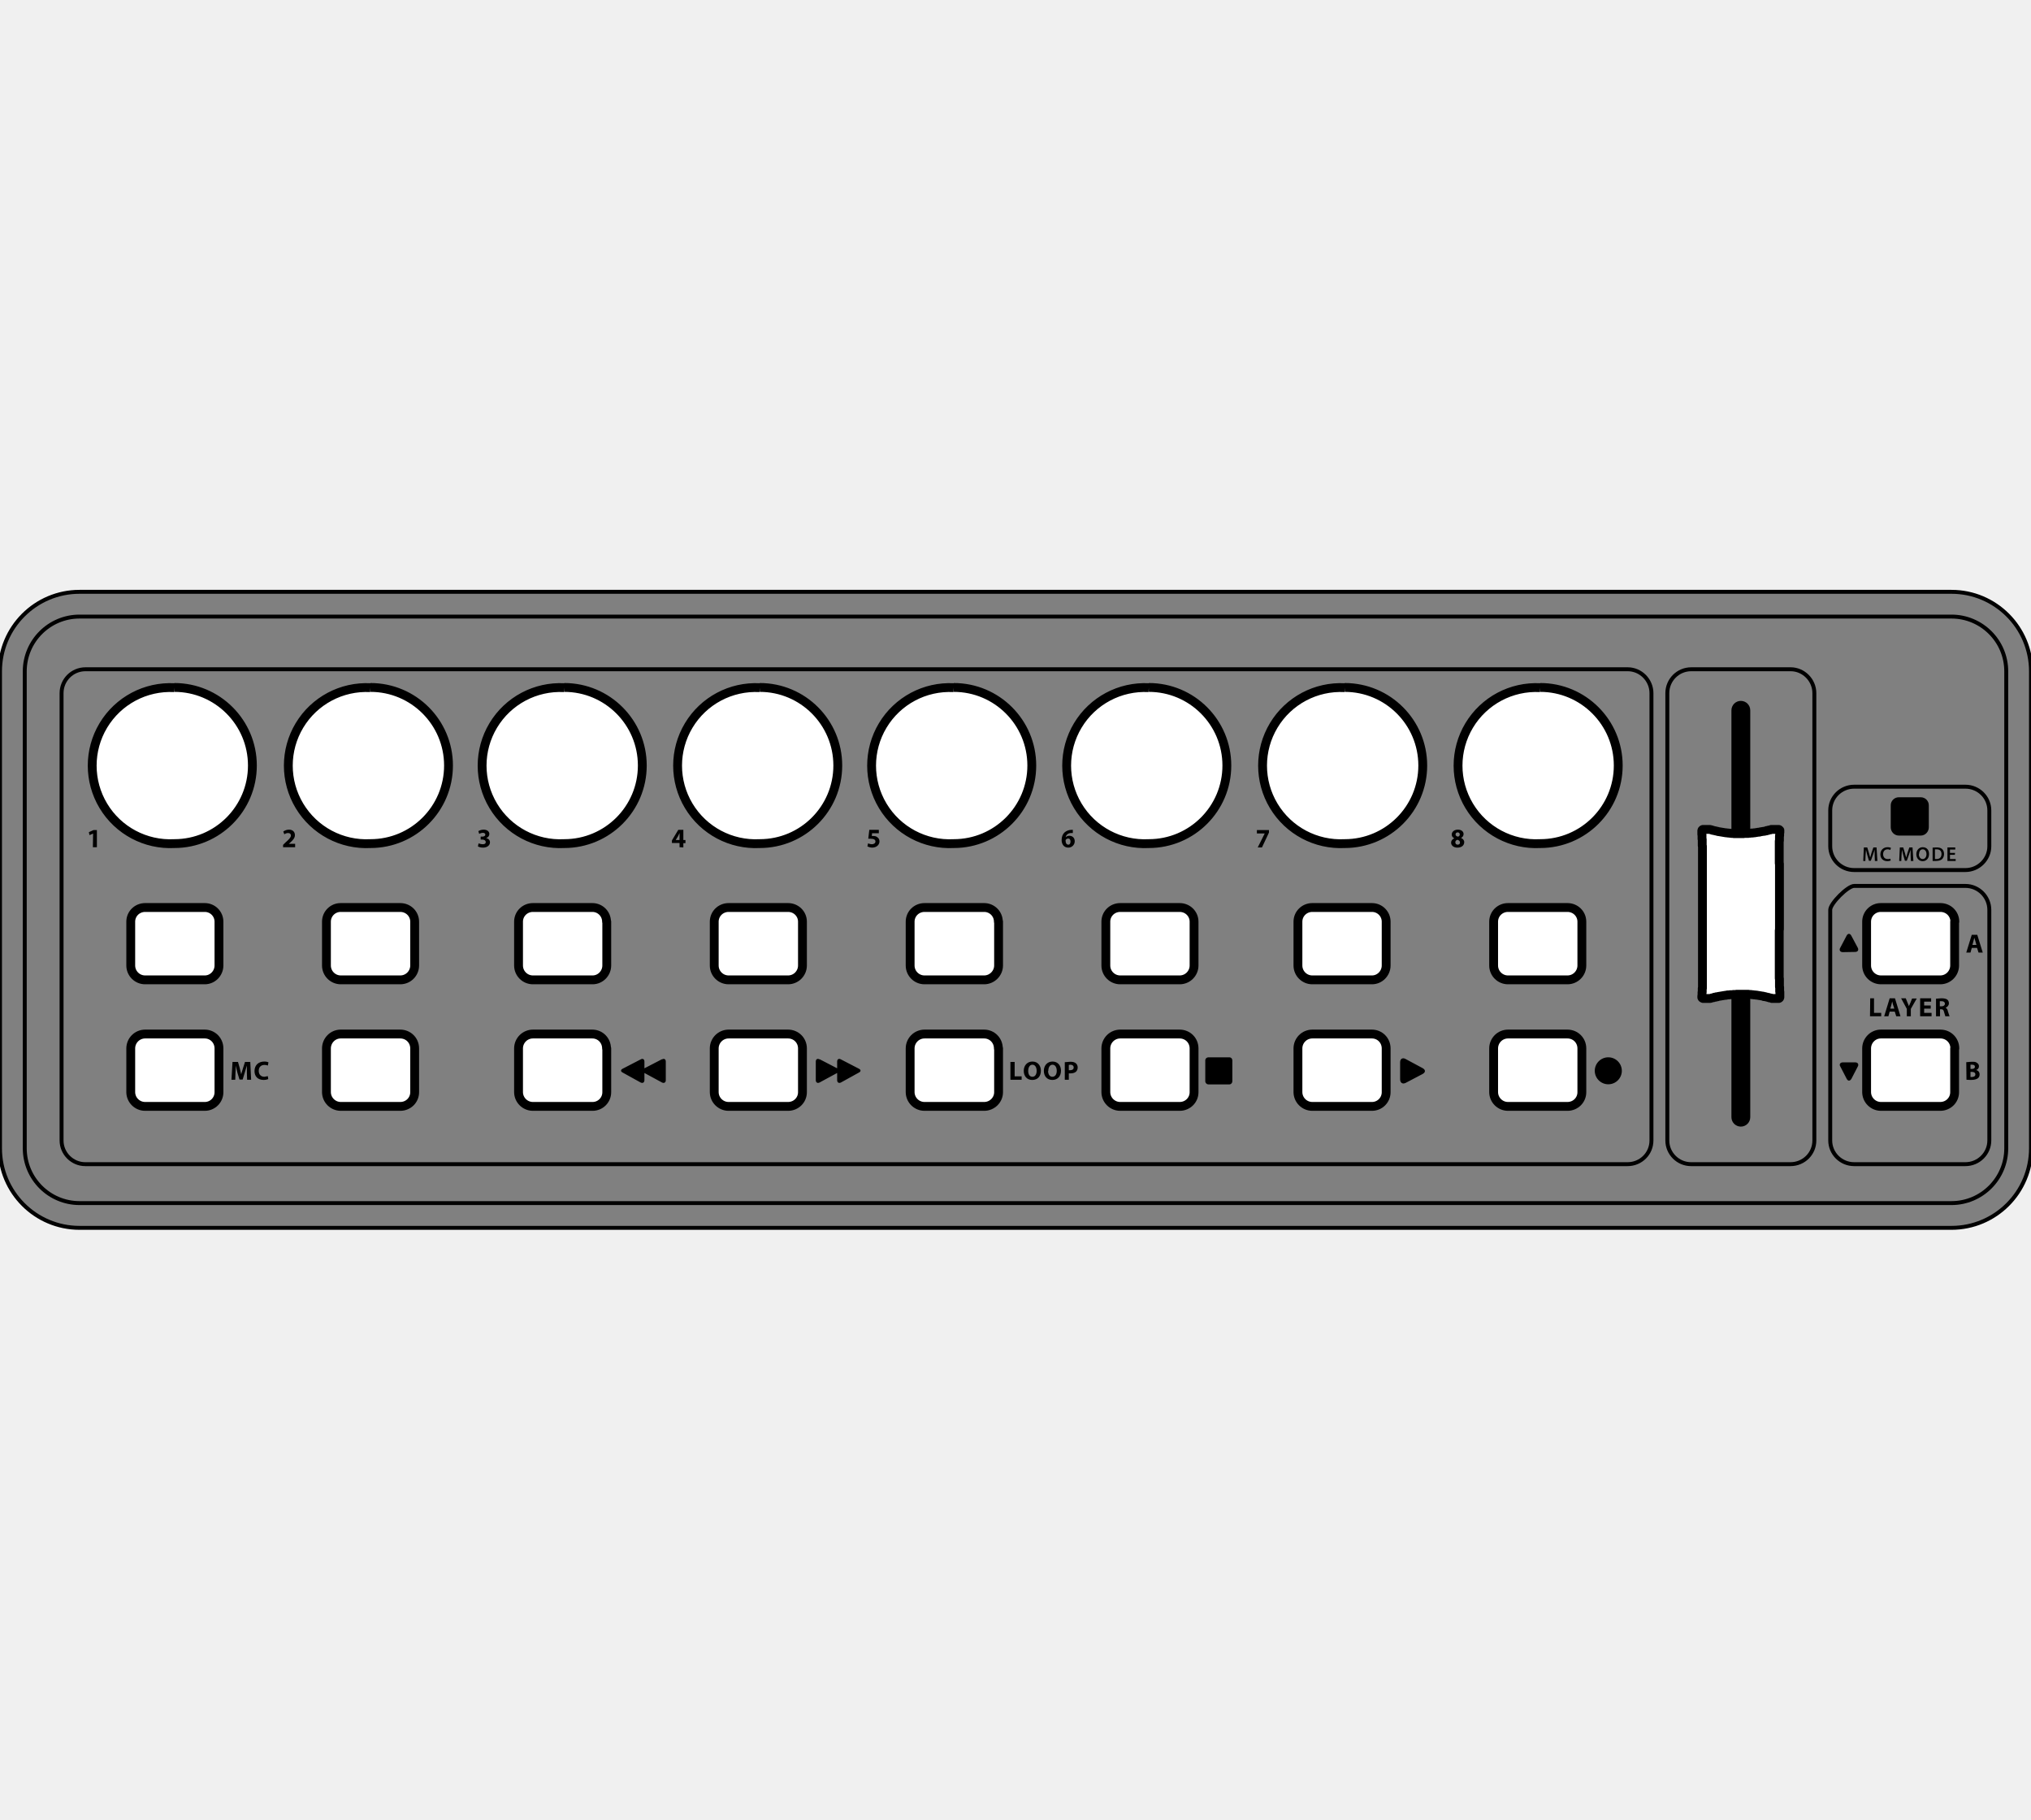
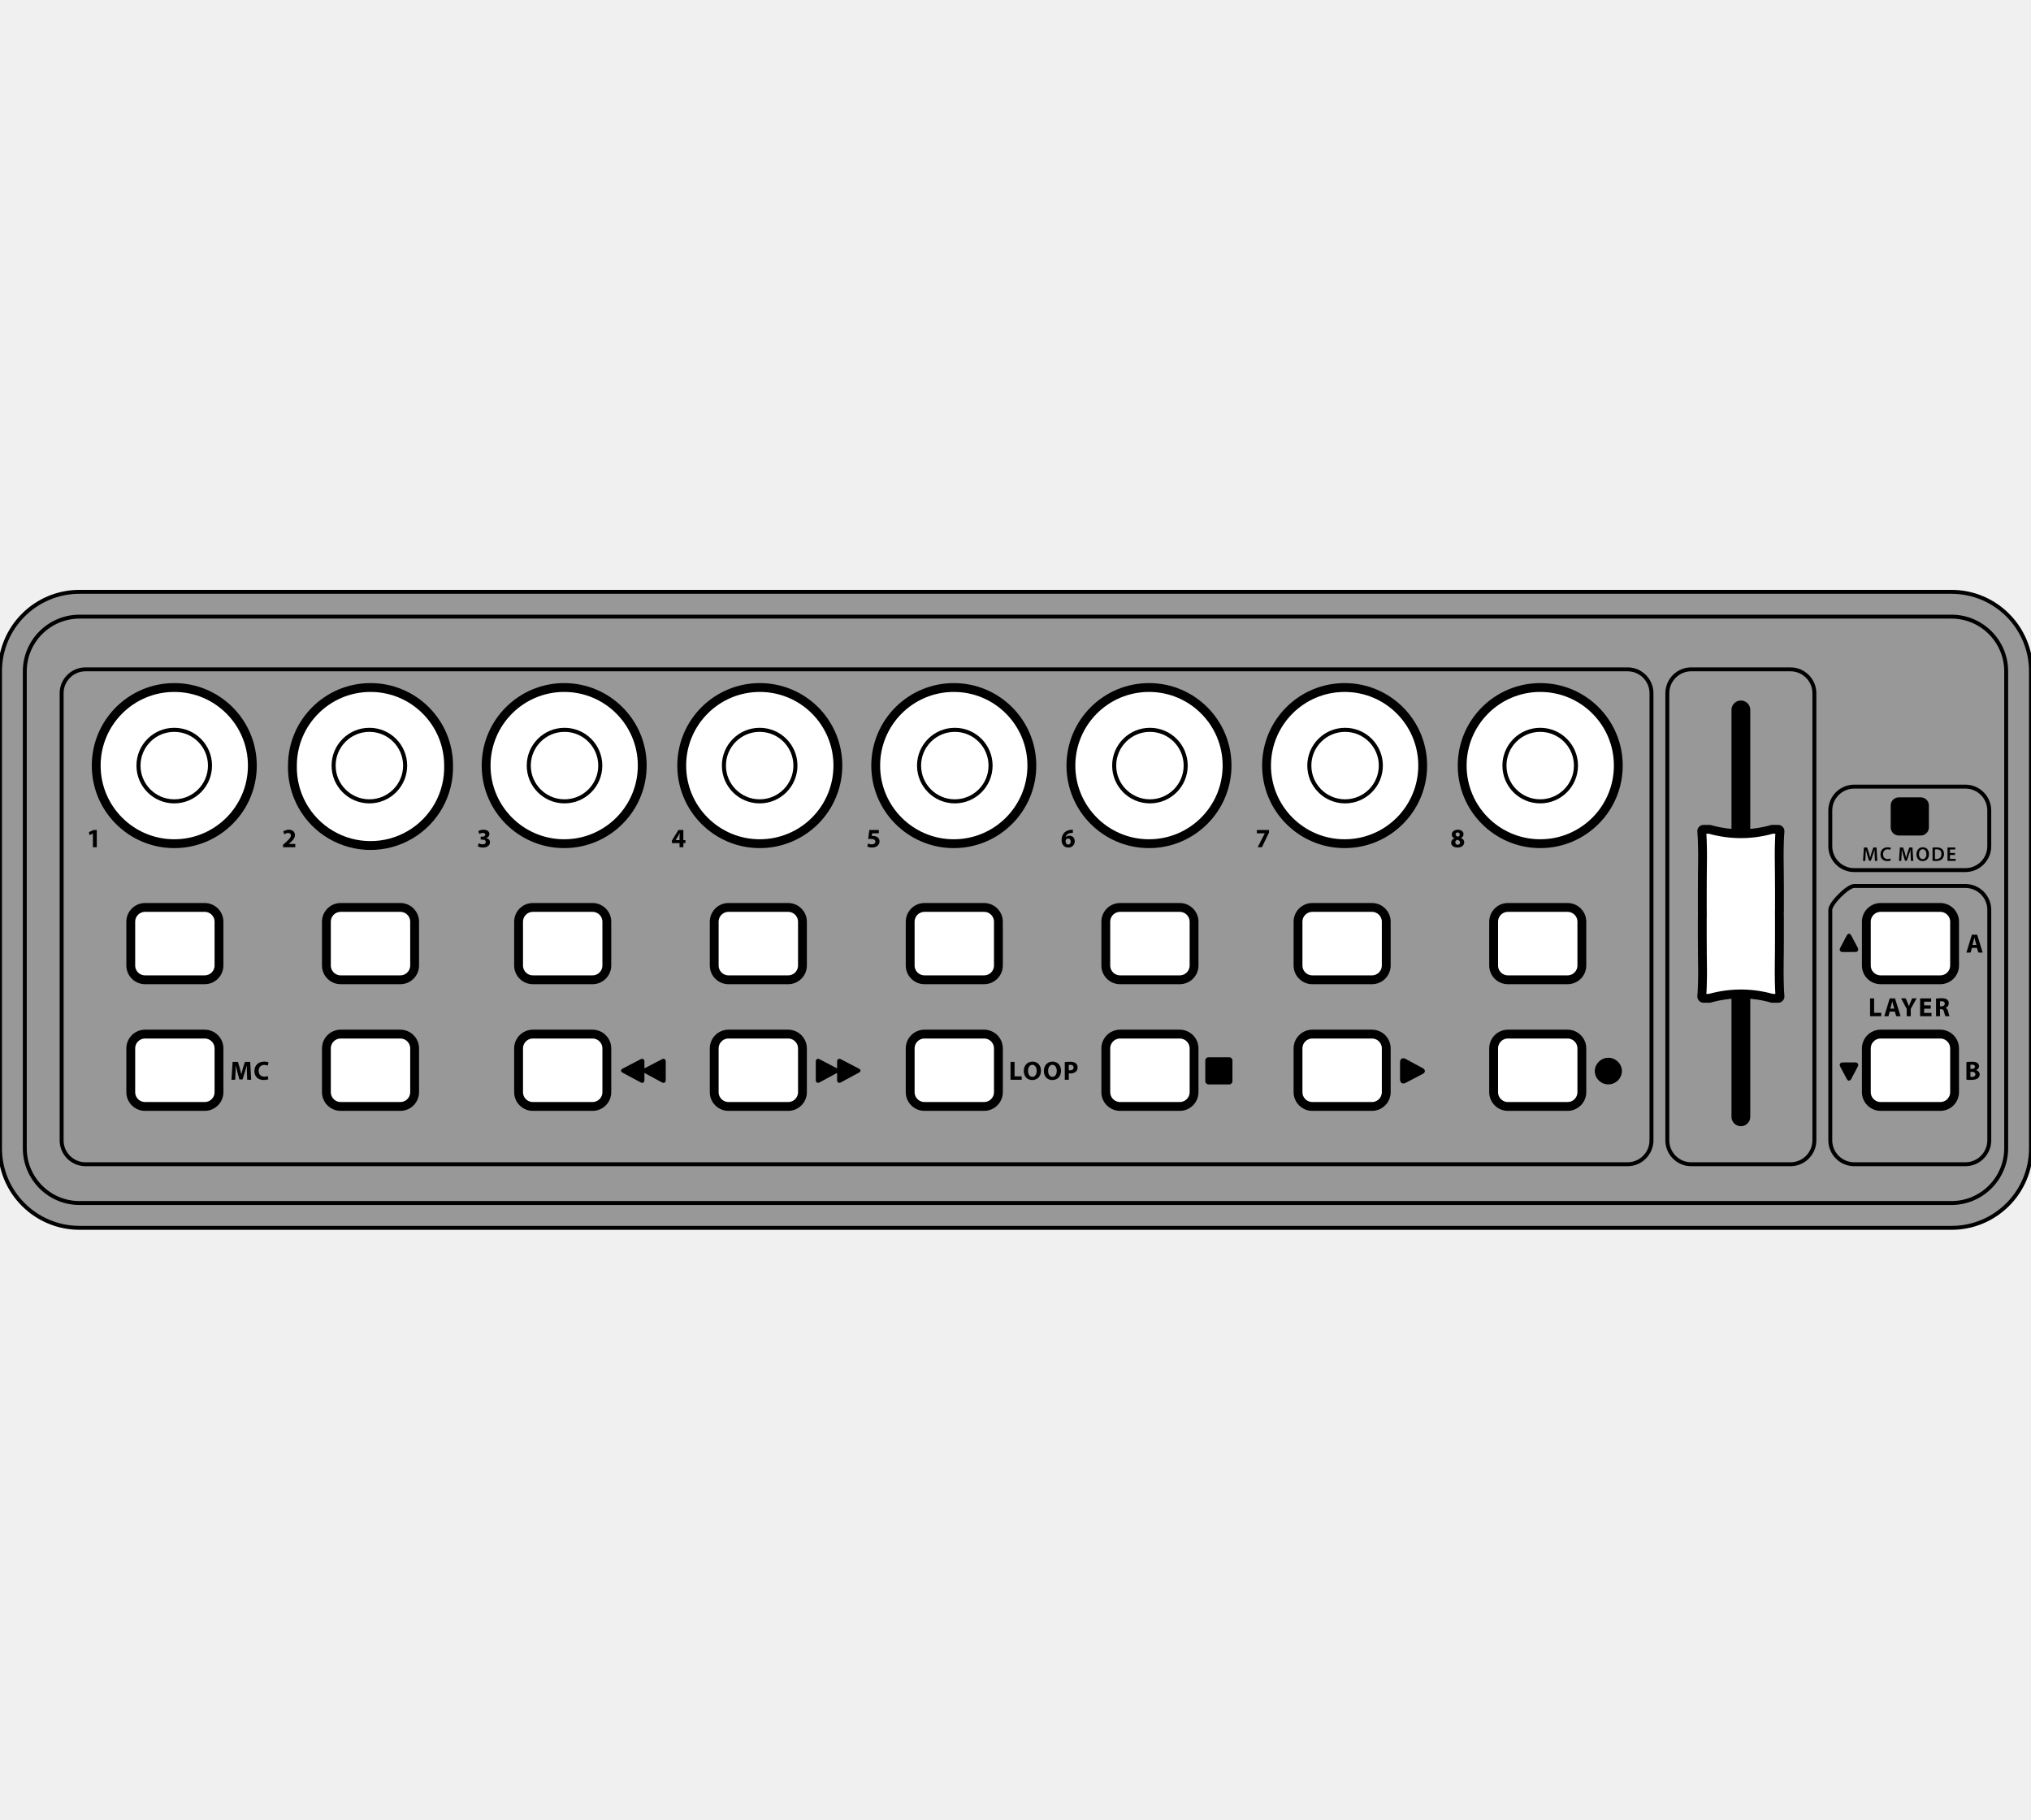
<svg xmlns="http://www.w3.org/2000/svg" fill-rule="evenodd" clip-rule="evenodd" viewBox="0 0 96 86">
  <defs />
-   <path fill="gray" stroke="#000" stroke-width=".186" d="M3.76 58.03h88.48A3.76 3.76 0 0096 54.27V31.73a3.76 3.76 0 00-3.76-3.76H3.76A3.76 3.76 0 000 31.73v22.54a3.76 3.76 0 003.76 3.76" />
-   <path fill="none" stroke="#000" stroke-width=".186" d="M3.76 56.86a2.59 2.59 0 01-2.59-2.59V31.73a2.59 2.59 0 012.59-2.59h88.48a2.59 2.59 0 012.59 2.59v22.54a2.59 2.59 0 01-2.59 2.59H3.76z" />
-   <path fill="none" stroke="#000" stroke-width=".186" d="M78.06 53.9c0 .62-.5 1.12-1.13 1.12H4.03c-.61 0-1.12-.5-1.12-1.12V32.76c0-.62.5-1.13 1.13-1.13h72.9c.61 0 1.12.51 1.12 1.13V53.9zM85.76 53.9c0 .62-.5 1.12-1.13 1.12h-4.7c-.61 0-1.12-.5-1.12-1.12V32.76c0-.62.5-1.13 1.13-1.13h4.7c.61 0 1.12.51 1.12 1.13V53.9z" />
-   <path fill="none" stroke="#000" stroke-linecap="round" stroke-linejoin="round" stroke-miterlimit="10" stroke-width=".186" d="M94.03 53.9c0 .62-.51 1.12-1.13 1.12h-5.26c-.62 0-1.13-.5-1.13-1.12V43c0-.3.83-1.13 1.13-1.13h5.26c.62 0 1.13.51 1.13 1.13v10.9z" />
-   <path fill="none" stroke="#000" stroke-width=".186" d="M94.03 40c0 .61-.51 1.12-1.13 1.12h-5.26c-.62 0-1.13-.5-1.13-1.13V38.3c0-.62.51-1.12 1.13-1.12h5.26c.62 0 1.13.5 1.13 1.12V40z" />
-   <path fill-rule="nonzero" d="M4.4 39.4h-.01l-.16.07-.03-.14.22-.1h.16v.81h-.19M13.38 40.04v-.11l.1-.1c.18-.16.27-.25.27-.34 0-.07-.04-.12-.13-.12a.3.3 0 00-.18.06l-.05-.13a.45.45 0 01.27-.09c.18 0 .28.11.28.26 0 .14-.1.24-.22.35l-.07.06h.3v.16M22.62 39.86c.04.01.12.04.2.04.1 0 .14-.04.14-.1 0-.08-.08-.12-.16-.12h-.08v-.14h.07c.07 0 .15-.02.15-.1 0-.04-.04-.08-.12-.08a.37.37 0 00-.17.05l-.04-.13a.5.5 0 01.25-.07c.18 0 .27.1.27.2s-.05.16-.15.2c.1.02.18.09.18.2 0 .14-.13.25-.33.25-.1 0-.2-.03-.24-.06M32.12 39.7v-.18-.15l-.07.15-.11.18h.18zm0 .34v-.2h-.36v-.12l.3-.5h.24v.48h.1v.15h-.1v.2M41.54 39.38h-.32l-.01.13h.05c.08 0 .16.01.21.06.06.04.1.1.1.2 0 .15-.13.29-.35.29A.52.52 0 0141 40l.03-.14c.04.01.11.04.18.04.08 0 .17-.04.17-.13 0-.08-.07-.13-.23-.13a.7.7 0 00-.11 0l.05-.42h.45M50.6 39.77c0-.07-.03-.14-.11-.14-.05 0-.1.03-.12.07a.1.1 0 000 .05c0 .09.04.17.13.17.07 0 .1-.07.1-.15m.11-.4h-.07c-.17 0-.25.1-.27.2.05-.05.1-.07.18-.07.14 0 .25.1.25.26a.3.3 0 01-.3.3c-.22 0-.32-.17-.32-.36 0-.15.05-.28.14-.36a.5.5 0 01.32-.12h.07M59.98 39.23v.12l-.33.7h-.2l.33-.66h-.37v-.16M88.4 47.18h.18v.69h.34v.16h-.53M89.54 47.67l-.06-.18a3.16 3.16 0 01-.04-.16l-.04.16-.05.18h.19zm-.22.14l-.06.22h-.2l.26-.85h.25l.26.85h-.2l-.07-.22M90.13 48.03v-.35l-.27-.5h.22l.08.2.07.17.07-.16.08-.2h.22l-.28.49v.35M91.26 47.67h-.31v.2h.35v.16h-.54v-.85h.52v.16h-.33v.18h.31M91.7 47.56h.07c.1 0 .16-.05.16-.12 0-.08-.06-.12-.14-.12h-.1v.24zm-.19-.36l.25-.02c.13 0 .22.02.28.06.05.04.08.1.08.18 0 .1-.08.18-.15.2v.01c.05.03.09.08.1.16l.08.24h-.2l-.06-.2c-.02-.1-.06-.13-.13-.13h-.06v.33h-.19M88.61 40.43v-.27a3 3 0 01-.08.24l-.1.28h-.09l-.08-.27a4.07 4.07 0 01-.06-.25l-.02.27-.01.26h-.1l.03-.64h.16l.08.26.06.22.06-.22.09-.26h.15l.04.64h-.12M89.37 40.67a.39.39 0 01-.16.03c-.2 0-.33-.13-.33-.32 0-.21.15-.34.34-.34.08 0 .13.02.16.03l-.03.1a.3.3 0 00-.12-.03c-.13 0-.22.08-.22.23 0 .14.08.23.22.23.04 0 .1 0 .12-.02M90.31 40.43v-.27a3 3 0 01-.08.24l-.1.28h-.09l-.08-.27a3.04 3.04 0 01-.06-.25l-.02.27-.01.26h-.1l.03-.64h.16l.08.26.06.22.06-.22.09-.26h.15l.04.64h-.12M90.7 40.37c0 .13.07.23.18.23.11 0 .18-.1.18-.23 0-.12-.06-.23-.18-.23-.11 0-.17.1-.17.23m.47 0c0 .2-.13.33-.3.33-.18 0-.3-.14-.3-.33s.13-.33.3-.33c.2 0 .3.14.3.32M91.46 40.6h.07c.15 0 .24-.08.24-.24 0-.14-.08-.22-.23-.22h-.08v.46zm-.11-.54l.18-.01c.12 0 .2.02.26.07s.1.13.1.24c0 .1-.04.2-.1.25-.06.05-.16.08-.29.08h-.15M92.4 40.4h-.23v.2h.27v.09h-.39v-.64h.37v.1h-.25v.16h.24M93.42 44.66l-.05-.18-.05-.16-.04.16-.05.18h.19zm-.22.14l-.06.22h-.2l.26-.84h.26l.26.84h-.2l-.07-.22M93.14 50.9a.6.6 0 00.07 0c.09 0 .16-.04.16-.12 0-.09-.07-.12-.17-.12h-.06v.23zm0-.38h.06c.1 0 .15-.04.15-.1 0-.07-.05-.1-.13-.1h-.08v.2zm-.2-.32l.25-.02c.12 0 .2 0 .25.05.06.03.1.09.1.16 0 .08-.04.15-.13.18.1.03.16.1.16.21 0 .08-.03.14-.08.18-.07.05-.17.08-.34.08l-.2-.01M68.8 39.44c0 .05.05.09.11.1.05 0 .09-.05.09-.1s-.03-.1-.1-.1-.1.05-.1.1m.21.38c0-.07-.05-.11-.12-.13-.07.02-.1.06-.1.12s.04.11.11.11.11-.04.11-.1m-.42 0c0-.09.06-.16.15-.2-.08-.04-.12-.1-.12-.18 0-.13.12-.23.29-.23.19 0 .27.11.27.21a.2.2 0 01-.12.18c.08.04.15.1.15.2 0 .16-.13.26-.32.26-.2 0-.3-.12-.3-.23M11.67 50.7v-.34l-.1.33-.1.33h-.15l-.1-.33a3.7 3.7 0 01-.07-.33l-.02.35-.01.32h-.18l.05-.84h.26l.08.28.07.3.09-.3.09-.28h.25l.04.84h-.19M12.68 51a.56.56 0 01-.21.04c-.3 0-.44-.18-.44-.42 0-.29.2-.45.46-.45.1 0 .17.02.2.04l-.03.15a.4.4 0 00-.16-.03c-.16 0-.27.1-.27.28 0 .17.1.28.27.28l.16-.03M47.76 50.19h.2v.68h.33v.16h-.53M48.6 50.61c0 .17.07.28.2.28s.2-.12.2-.28c0-.16-.07-.29-.2-.29s-.2.13-.2.3m.6-.02c0 .28-.16.44-.41.44-.25 0-.4-.18-.4-.43s.16-.44.41-.44c.26 0 .4.2.4.43M49.54 50.61c0 .17.08.28.2.28.14 0 .21-.12.21-.28 0-.16-.07-.29-.2-.29s-.2.13-.2.3m.6-.02c0 .28-.17.44-.41.44-.25 0-.4-.18-.4-.43s.16-.44.41-.44c.26 0 .4.2.4.43M50.52 50.58h.06c.1 0 .17-.04.17-.13 0-.08-.06-.13-.15-.13a.4.4 0 00-.08.01v.25zm-.19-.38l.26-.02c.12 0 .2.02.26.07.05.04.09.11.09.2 0 .08-.03.15-.08.2-.07.06-.16.08-.28.08h-.06v.3h-.19M31.29 50.06l-.83.43v-.32c0-.11-.08-.16-.18-.1l-.85.44c-.1.05-.1.13 0 .18l.85.47c.1.05.18 0 .18-.11v-.34l.83.45c.1.05.18 0 .18-.11v-.88c0-.11-.08-.16-.18-.1M38.74 50.06l.83.43v-.32c0-.11.08-.16.18-.1l.85.44c.1.05.1.13 0 .18l-.85.47c-.1.05-.18 0-.18-.11v-.34l-.83.45c-.1.05-.18 0-.18-.11v-.88c0-.11.08-.16.18-.1M66.18 50.2c0-.16.12-.23.26-.15l.8.43c.15.08.15.2 0 .28l-.8.42c-.14.07-.26 0-.26-.17M58.25 51.1c0 .08-.06.15-.14.15h-.99a.15.15 0 01-.15-.15v-.98c0-.09.07-.15.15-.15h.99c.08 0 .14.06.14.15M76.66 50.6a.64.64 0 11-1.28.01.64.64 0 011.28 0M87.1 45c-.12 0-.18-.1-.12-.2l.31-.59c.06-.1.15-.1.21 0l.31.58c.06.11 0 .2-.12.2M87.7 50.21c.12 0 .17.1.11.2l-.3.58c-.07.11-.16.11-.22 0l-.3-.58c-.07-.1-.01-.2.11-.2" />
-   <path fill="none" stroke="#181818" stroke-linecap="round" stroke-linejoin="round" stroke-miterlimit="10" stroke-width=".003" d="M3.76 27.97A3.76 3.76 0 000 31.73M96 31.73a3.76 3.76 0 00-3.76-3.76M0 54.27a3.76 3.76 0 003.76 3.76" />
-   <path fill-rule="nonzero" d="M89.37 39.1c0 .21.17.39.38.39h1.04c.21 0 .38-.18.38-.39v-1.03a.38.38 0 00-.38-.39h-1.04a.38.38 0 00-.38.39M81.84 33.57V52.8a.44.44 0 00.89 0V33.57a.44.44 0 10-.89 0" />
-   <path id="slider" fill="#fff" fill-rule="nonzero" stroke="#000" stroke-linecap="square" stroke-linejoin="round" stroke-miterlimit="2" stroke-width=".418" d="M83.79 39.2h-.01 0-.01 0-.01 0-.01 0-.03l-.03.02h-.03l-.03.01h-.03l-.03.02h-.06l-.02.02h-.04l-.05.02h-.06l-.03.01h-.03l-.03.01h-.03l-.06.02h-.06l-.03.01h-.03l-.03.01h-.03l-.03.01h-.06l-.03.01h-.09l-.03.01h-.09l-.02.01H82.45h0-.02 0l-.02.01h0H82.3h0H82.14h0-.05 0-.14l-.03-.01h-.09l-.03-.01h-.06l-.03-.01h-.06l-.03-.01h-.06l-.03-.01h-.03l-.03-.01h-.03l-.03-.01h-.03l-.03-.01h-.03l-.03-.01h-.03l-.03-.01h-.03l-.02-.01-.03-.01h-.03l-.03-.01-.03-.01h-.03l-.03-.01-.03-.01h-.03l-.03-.02h-.03l-.02-.01-.03-.01h0-.01 0-.01 0-.01 0-.28 0-.01 0-.01 0-.01 0l-.01.01h0-.01v.01h-.01 0v.01h-.01v.02h0l-.01.01h0v.01h0v.17l.01.02v.19l.01.02V39.76h0v.08h0v.07h0v.06h0l.01.02V43.04h0v.3h0V46.35h0V46.47h0v.08h0v.07h0v.09h-.01v.04h0v.07h0v.07l-.01.01v.15l-.01.02v.03h0v.02h0v.01h0v.01h0l.01.01h0v.01h.01v.01h.01l.01.01h.02v.01H80.83l.04-.01.05-.02h.03l.03-.01H81l.03-.02h.06l.03-.02h.06l.02-.01.03-.01h.03l.03-.01h.03l.03-.01h.03l.03-.01h.03l.03-.01h.03l.03-.01h.06l.06-.02h.09l.03-.01h.12l.03-.01h.12l.03-.01H82.65l.03.01h.09l.03.01h.06l.03.01h.06l.03.01h.06l.03.01h.03l.03.01h.03l.03.01h.03l.03.01h.03l.03.01h.03l.03.02h.06l.02.01.04.01h.02l.03.01.03.01h.03l.03.02h.03l.03.01h.03l.03.02H84.08l.01-.01h.01v-.01h.01v-.01h.01v-.01h0v-.01l.01-.01h0v-.02h0V46.9h0v-.02l-.01-.02V46.66l-.01-.02v-.05h0v-.09h0v-.25l-.01-.01v-.16h0v-.29h0v-.07h0V43.98l.01-.06v-.6h0v-.29h0V40.82l-.01-.02V40.6h0v-.3h0v-.05h0V40h0v-.06h0v-.07h0V39.75l.01-.02V39.51l.01-.02v-.13l.01-.02v-.06h0v-.01h0v-.02h0v-.01h0l-.01-.01h0l-.01-.01h0l-.01-.01h0-.01 0l-.01-.01h-.01 0-.01 0-.27z" />
-   <path id="rotor1" fill="#fff" fill-rule="nonzero" stroke="#000" stroke-linejoin="round" stroke-miterlimit="2" stroke-width=".418" d="M8.24 32.5a3.69 3.69 0 100 7.37 3.69 3.69 0 000-7.38" />
-   <path id="rotor2" fill="#fff" fill-rule="nonzero" stroke="#000" stroke-linejoin="round" stroke-miterlimit="2" stroke-width=".418" d="M17.51 32.5a3.69 3.69 0 100 7.37 3.69 3.69 0 000-7.38" />
-   <path id="rotor3" fill="#fff" fill-rule="nonzero" stroke="#000" stroke-linejoin="round" stroke-miterlimit="2" stroke-width=".418" d="M26.67 32.5a3.69 3.69 0 100 7.37 3.69 3.69 0 000-7.38" />
-   <path id="rotor4" fill="#fff" fill-rule="nonzero" stroke="#000" stroke-linejoin="round" stroke-miterlimit="2" stroke-width=".418" d="M35.91 32.5a3.69 3.69 0 100 7.37 3.69 3.69 0 000-7.38" />
-   <path id="rotor5" fill="#fff" fill-rule="nonzero" stroke="#000" stroke-linejoin="round" stroke-miterlimit="2" stroke-width=".418" d="M45.08 32.5a3.69 3.69 0 100 7.37 3.69 3.69 0 000-7.38" />
-   <path id="rotor6" fill="#fff" fill-rule="nonzero" stroke="#000" stroke-linejoin="round" stroke-miterlimit="2" stroke-width=".418" d="M54.3 32.5a3.69 3.69 0 100 7.37 3.69 3.69 0 000-7.38" />
-   <path id="rotor7" fill="#fff" fill-rule="nonzero" stroke="#000" stroke-linejoin="round" stroke-miterlimit="2" stroke-width=".418" d="M63.56 32.5a3.69 3.69 0 100 7.37 3.69 3.69 0 000-7.38" />
-   <path id="rotor8" fill="#fff" stroke="#000" stroke-width=".418" d="M72.8 32.5a3.69 3.69 0 100 7.37 3.69 3.69 0 000-7.38" />
-   <path id="button1" fill="#fff" fill-rule="nonzero" stroke="#000" stroke-linecap="round" stroke-linejoin="round" stroke-miterlimit="10" stroke-width=".418" d="M10.35 43.56v2.07c0 .37-.3.68-.67.68H6.86a.68.68 0 01-.68-.68v-2.07c0-.37.3-.67.68-.67h2.82c.37 0 .67.3.67.67" />
-   <path id="button2" fill="#fff" fill-rule="nonzero" stroke="#000" stroke-linecap="round" stroke-linejoin="round" stroke-miterlimit="10" stroke-width=".418" d="M10.35 49.55v2.07c0 .37-.3.67-.67.67H6.86a.68.68 0 01-.68-.67v-2.07c0-.37.3-.68.68-.68h2.82c.37 0 .67.3.67.68" />
-   <path id="button3" fill="#fff" fill-rule="nonzero" stroke="#000" stroke-linecap="round" stroke-linejoin="round" stroke-miterlimit="10" stroke-width=".418" d="M19.6 43.56v2.07c0 .37-.3.68-.68.68H16.1a.68.68 0 01-.67-.68v-2.07c0-.37.3-.67.67-.67h2.82c.38 0 .68.3.68.67" />
-   <path id="button4" fill="#fff" fill-rule="nonzero" stroke="#000" stroke-linecap="round" stroke-linejoin="round" stroke-miterlimit="10" stroke-width=".418" d="M19.6 49.55v2.07c0 .37-.3.67-.68.67H16.1a.68.68 0 01-.67-.67v-2.07c0-.37.3-.68.67-.68h2.82c.38 0 .68.3.68.68" />
-   <path id="button5" fill="#fff" fill-rule="nonzero" stroke="#000" stroke-linecap="round" stroke-linejoin="round" stroke-miterlimit="10" stroke-width=".418" d="M28.68 43.56v2.07c0 .37-.3.68-.67.68h-2.82a.68.68 0 01-.68-.68v-2.07c0-.37.3-.67.68-.67H28c.37 0 .67.3.67.67" />
-   <path id="button6" fill="#fff" fill-rule="nonzero" stroke="#000" stroke-linecap="round" stroke-linejoin="round" stroke-miterlimit="10" stroke-width=".418" d="M28.68 49.55v2.07c0 .37-.3.67-.67.67h-2.82a.68.68 0 01-.68-.67v-2.07c0-.37.3-.68.68-.68H28c.37 0 .67.3.67.68" />
-   <path id="button7" fill="#fff" fill-rule="nonzero" stroke="#000" stroke-linecap="round" stroke-linejoin="round" stroke-miterlimit="10" stroke-width=".418" d="M37.93 43.56v2.07c0 .37-.3.68-.68.68h-2.81a.68.68 0 01-.68-.68v-2.07c0-.37.3-.67.68-.67h2.81c.38 0 .68.3.68.67" />
-   <path id="button8" fill="#fff" fill-rule="nonzero" stroke="#000" stroke-linecap="round" stroke-linejoin="round" stroke-miterlimit="10" stroke-width=".418" d="M37.93 49.55v2.07c0 .37-.3.67-.68.67h-2.81a.68.68 0 01-.68-.67v-2.07c0-.37.3-.68.68-.68h2.81c.38 0 .68.3.68.68" />
-   <path id="button9" fill="#fff" fill-rule="nonzero" stroke="#000" stroke-linecap="round" stroke-linejoin="round" stroke-miterlimit="10" stroke-width=".418" d="M47.2 43.56v2.07c0 .37-.31.68-.68.68H43.7a.68.68 0 01-.68-.68v-2.07c0-.37.3-.67.68-.67h2.82c.37 0 .67.3.67.67" />
-   <path id="button10" fill="#fff" fill-rule="nonzero" stroke="#000" stroke-linecap="round" stroke-linejoin="round" stroke-miterlimit="10" stroke-width=".418" d="M47.2 49.55v2.07c0 .37-.31.67-.68.67H43.7a.68.68 0 01-.68-.67v-2.07c0-.37.3-.68.68-.68h2.82c.37 0 .67.3.67.68" />
-   <path id="button11" fill="#fff" fill-rule="nonzero" stroke="#000" stroke-linecap="round" stroke-linejoin="round" stroke-miterlimit="10" stroke-width=".418" d="M56.44 43.56v2.07c0 .37-.3.68-.68.68h-2.81a.68.68 0 01-.68-.68v-2.07c0-.37.3-.67.68-.67h2.81c.38 0 .68.3.68.67" />
-   <path id="button12" fill="#fff" fill-rule="nonzero" stroke="#000" stroke-linecap="round" stroke-linejoin="round" stroke-miterlimit="10" stroke-width=".418" d="M56.44 49.55v2.07c0 .37-.3.67-.68.67h-2.81a.68.68 0 01-.68-.67v-2.07c0-.37.3-.68.68-.68h2.81c.38 0 .68.3.68.68" />
-   <path id="button13" fill="#fff" fill-rule="nonzero" stroke="#000" stroke-linecap="round" stroke-linejoin="round" stroke-miterlimit="10" stroke-width=".418" d="M65.52 43.56v2.07c0 .37-.3.68-.67.68h-2.82a.68.68 0 01-.68-.68v-2.07c0-.37.3-.67.68-.67h2.82c.37 0 .67.3.67.67" />
-   <path id="button14" fill="#fff" fill-rule="nonzero" stroke="#000" stroke-linecap="round" stroke-linejoin="round" stroke-miterlimit="10" stroke-width=".418" d="M65.52 49.55v2.07c0 .37-.3.67-.67.67h-2.82a.68.68 0 01-.68-.67v-2.07c0-.37.3-.68.68-.68h2.82c.37 0 .67.3.67.68" />
-   <path id="button15" fill="#fff" fill-rule="nonzero" stroke="#000" stroke-linecap="round" stroke-linejoin="round" stroke-miterlimit="10" stroke-width=".418" d="M74.77 43.56v2.07c0 .37-.3.68-.68.68h-2.81a.68.68 0 01-.68-.68v-2.07c0-.37.3-.67.68-.67h2.81c.38 0 .68.3.68.67" />
-   <path id="button16" fill="#fff" fill-rule="nonzero" stroke="#000" stroke-linecap="round" stroke-linejoin="round" stroke-miterlimit="10" stroke-width=".418" d="M74.77 49.55v2.07c0 .37-.3.67-.68.67h-2.81a.68.68 0 01-.68-.67v-2.07c0-.37.3-.68.68-.68h2.81c.38 0 .68.3.68.68" />
-   <path id="buttona" fill="#fff" fill-rule="nonzero" stroke="#000" stroke-linecap="round" stroke-linejoin="round" stroke-miterlimit="10" stroke-width=".418" d="M92.39 43.56v2.07c0 .37-.3.68-.68.68H88.9a.68.68 0 01-.67-.68v-2.07c0-.37.3-.67.67-.67h2.82c.38 0 .68.3.68.67" />
-   <path id="buttonb" fill="#fff" fill-rule="nonzero" stroke="#000" stroke-linecap="round" stroke-linejoin="round" stroke-miterlimit="10" stroke-width=".418" d="M92.39 49.55v2.07c0 .37-.3.67-.68.67H88.9a.68.68 0 01-.67-.67v-2.07c0-.37.3-.68.67-.68h2.82c.38 0 .68.3.68.68" />
+   <path fill="#989898" fill-rule="nonzero" stroke="#000" stroke-width=".186" d="M3.758 58.03h88.484A3.758 3.758 0 0096 54.271V31.729a3.758 3.758 0 00-3.758-3.758H3.758A3.757 3.757 0 000 31.729v22.543a3.758 3.758 0 003.758 3.757" />
+   <path fill="none" stroke="#000" stroke-width=".186" d="M3.757 56.858a2.59 2.59 0 01-2.585-2.587V31.728a2.589 2.589 0 012.585-2.585h88.484a2.588 2.588 0 012.586 2.585V54.27a2.589 2.589 0 01-2.586 2.587H3.757z" />
+   <path fill="none" stroke="#000" stroke-width=".186" d="M78.06 53.896c0 .62-.508 1.128-1.128 1.128H4.04a1.13 1.13 0 01-1.127-1.128V32.761c0-.619.507-1.127 1.127-1.127h72.893c.62 0 1.128.508 1.128 1.127v21.135zM85.761 53.896c0 .62-.507 1.128-1.128 1.128h-4.695c-.62 0-1.128-.508-1.128-1.128V32.761c0-.62.508-1.127 1.128-1.127h4.695c.621 0 1.128.508 1.128 1.127v21.135z" />
+   <path fill="none" stroke="#000" stroke-linecap="round" stroke-linejoin="round" stroke-miterlimit="10" stroke-width=".186" d="M94.028 53.896c0 .62-.508 1.128-1.128 1.128h-5.26a1.132 1.132 0 01-1.127-1.128V43c0-.303.824-1.127 1.127-1.127h5.26c.62 0 1.128.507 1.128 1.127v10.896z" />
+   <path fill="none" stroke="#000" stroke-width=".186" d="M94.027 39.994c0 .62-.507 1.128-1.127 1.128h-5.26c-.619 0-1.127-.508-1.127-1.128v-1.69c0-.62.508-1.127 1.128-1.127h5.26c.619 0 1.126.507 1.126 1.127v1.69z" />
+   <path fill-rule="nonzero" d="M4.391 39.397h-.003l-.154.074-.032-.143.216-.1h.157v.813h-.184M13.379 40.04v-.114l.105-.095c.178-.159.264-.25.267-.345 0-.067-.04-.12-.135-.12a.296.296 0 00-.174.069l-.053-.138a.452.452 0 01.266-.083c.185 0 .286.107.286.255 0 .137-.099.246-.216.35l-.075.064v.002h.306v.156M22.625 39.855c.033.017.111.05.188.05.1 0 .15-.047.15-.108 0-.081-.08-.118-.164-.118h-.078v-.136h.074c.064 0 .145-.025.145-.094 0-.049-.04-.085-.12-.085a.37.37 0 00-.17.05l-.04-.138a.506.506 0 01.253-.061c.174 0 .27.09.27.202 0 .086-.05.154-.149.189v.003c.098.017.176.09.176.197 0 .144-.126.25-.333.25a.479.479 0 01-.242-.058M32.12 39.705v-.18c0-.049.003-.1.006-.152h-.005c-.026.052-.047.1-.075.152l-.109.177v.003h.183zm0 .336v-.194h-.36v-.123l.307-.496h.233v.477h.098v.142H32.3v.194M41.54 39.384h-.316l-.017.126c.017-.002.032-.002.053-.002a.37.37 0 01.213.058c.062.041.1.108.1.204 0 .151-.131.286-.35.286a.518.518 0 01-.227-.047l.034-.143c.037.018.11.04.184.04.079 0 .163-.037.163-.123 0-.084-.067-.136-.23-.136a.704.704 0 00-.11.008l.054-.427h.449M50.609 39.77c0-.074-.04-.139-.122-.139a.124.124 0 00-.113.073.108.108 0 00-.007.047c.003.086.045.164.132.164.067 0 .11-.061.11-.144m.103-.408a.446.446 0 00-.073.003c-.17.013-.244.1-.266.195h.004a.231.231 0 01.173-.065c.136 0 .251.096.251.266a.292.292 0 01-.3.294c-.217 0-.323-.163-.323-.356 0-.153.056-.28.144-.362a.494.494 0 01.315-.12.656.656 0 01.075-.002M59.983 39.228v.12l-.336.693h-.2l.335-.654v-.003h-.374v-.156M88.393 47.185h.192v.683h.336v.16h-.528M89.537 47.669l-.053-.18a3.162 3.162 0 01-.043-.162h-.002c-.013.05-.025.114-.038.163l-.051.179h.187zm-.215.142l-.06.216h-.197l.257-.842h.25l.263.842h-.206l-.065-.216M90.125 48.027v-.344l-.265-.499h.217l.087.203c.026.06.044.106.064.162h.003c.018-.053.04-.102.065-.162l.084-.203h.215l-.278.492v.351M91.261 47.671h-.312v.2h.348v.156h-.538v-.842h.52v.156h-.33v.175h.312M91.7 47.559h.075c.095 0 .15-.049.15-.123 0-.077-.052-.116-.14-.117a.42.42 0 00-.086.007v.233zm-.19-.364c.06-.01.153-.017.254-.017.125 0 .212.019.273.066.05.04.078.1.078.176a.226.226 0 01-.15.21v.002c.06.024.092.08.114.157.026.097.052.206.068.239h-.195a1.038 1.038 0 01-.059-.197c-.023-.105-.059-.134-.136-.135H91.7v.332h-.189M88.612 40.428a4.683 4.683 0 01-.008-.266H88.6c-.02.077-.046.163-.075.242l-.092.275h-.09l-.084-.27a4.07 4.07 0 01-.064-.247h-.001c-.003.083-.007.183-.012.27l-.014.255h-.108l.042-.634h.153l.083.255c.021.074.042.15.057.22h.003c.017-.069.038-.147.063-.221l.088-.254h.15l.036.634h-.112M89.371 40.668a.387.387 0 01-.163.028c-.2 0-.323-.126-.323-.319 0-.208.144-.333.338-.333.077 0 .13.015.155.027l-.026.092a.302.302 0 00-.125-.024c-.128 0-.22.08-.22.232 0 .14.08.23.22.23a.34.34 0 00.126-.024M90.312 40.428a6.207 6.207 0 01-.008-.266H90.3c-.02.077-.046.163-.075.242l-.091.275h-.09l-.084-.27a3.04 3.04 0 01-.064-.247h-.003a9.326 9.326 0 01-.01.27l-.015.255h-.108l.042-.634h.152l.084.255c.021.074.042.15.057.22h.003c.017-.069.039-.147.063-.221l.087-.254h.15l.038.634h-.113M90.707 40.373c0 .128.065.23.176.23.112 0 .174-.102.174-.235 0-.12-.059-.232-.174-.232-.116 0-.176.106-.176.237m.472-.009c0 .212-.129.333-.303.333-.179 0-.291-.136-.291-.322 0-.195.122-.332.3-.332.186 0 .294.14.294.321M91.462 40.598c.016.004.04.004.065.004.148 0 .238-.083.238-.243.002-.14-.079-.22-.224-.22a.363.363 0 00-.08.007v.452zm-.116-.536c.052-.009.116-.013.185-.013.118 0 .2.024.259.073.06.05.098.125.098.233a.33.33 0 01-.098.252c-.064.057-.164.086-.288.086a1.35 1.35 0 01-.156-.008M92.408 40.406h-.239v.185h.268v.096h-.384v-.634h.368v.095h-.252v.164h.239M93.42 44.66l-.053-.18c-.016-.049-.03-.112-.043-.162h-.002c-.013.05-.025.114-.039.162l-.05.18h.186zm-.215.141l-.06.218h-.198l.258-.843h.251l.26.843h-.204l-.066-.218M93.136 50.894a.607.607 0 00.074.002c.087 0 .162-.032.162-.12 0-.086-.075-.12-.171-.12h-.065v.238zm0-.374h.062c.1 0 .155-.042.155-.105 0-.064-.049-.096-.135-.096a.581.581 0 00-.082.004v.197zm-.189-.324c.05-.009.152-.017.247-.017.117 0 .188.01.248.047.06.032.102.09.102.166 0 .074-.044.146-.139.18v.003c.097.026.167.099.167.208a.223.223 0 01-.087.179c-.061.048-.163.076-.331.076a1.37 1.37 0 01-.207-.013M68.8 39.437c0 .055.05.09.115.11.043-.013.083-.052.083-.104 0-.05-.029-.1-.1-.1-.064 0-.098.043-.098.094m.214.385c0-.071-.052-.113-.128-.134-.061.018-.098.063-.098.122a.11.11 0 00.114.114c.068 0 .112-.044.112-.102m-.422.006c0-.097.058-.165.147-.203v-.004c-.079-.04-.118-.107-.118-.178 0-.138.124-.229.287-.229.19 0 .269.11.269.21 0 .07-.038.138-.118.178v.003c.079.03.15.098.15.204 0 .147-.125.247-.314.247-.206 0-.303-.117-.303-.228M11.672 50.708a9.713 9.713 0 01-.007-.347h-.004a4.432 4.432 0 01-.094.327l-.102.329h-.15l-.09-.327a3.7 3.7 0 01-.076-.33h-.002c-.005.114-.009.245-.015.35l-.015.32h-.177l.055-.843h.253l.083.282c.026.097.052.203.071.3h.004c.024-.096.052-.208.08-.302l.09-.28h.25l.046.844h-.187M12.684 51.007a.555.555 0 01-.216.035c-.292 0-.442-.18-.442-.42 0-.29.206-.449.461-.449.098 0 .174.02.207.037l-.038.153a.404.404 0 00-.16-.033c-.152 0-.27.093-.27.28 0 .168.1.275.271.275a.466.466 0 00.159-.027M47.765 50.187h.191v.683h.336v.16h-.527M48.593 50.611c0 .165.078.282.205.282.13 0 .204-.123.204-.287 0-.151-.073-.281-.204-.281-.13 0-.205.122-.205.286m.61-.012c0 .277-.168.445-.414.445-.25 0-.397-.188-.397-.43 0-.252.161-.441.41-.441.26 0 .401.195.401.426M49.542 50.611c0 .165.077.282.205.282.13 0 .203-.123.203-.287 0-.151-.073-.281-.204-.281-.129 0-.204.122-.204.286m.61-.012c0 .277-.168.445-.415.445-.25 0-.397-.188-.397-.43 0-.252.162-.441.41-.441.26 0 .401.195.401.426M50.519 50.581a.259.259 0 00.063.005c.102 0 .164-.05.164-.138 0-.076-.054-.123-.148-.123a.406.406 0 00-.08.006v.25zm-.19-.384c.06-.01.142-.017.259-.017.117 0 .201.023.257.068.054.043.09.113.09.196a.269.269 0 01-.078.2c-.064.062-.16.089-.273.089a.731.731 0 01-.065-.003v.301h-.19M31.29 50.061l-.83.432v-.323c0-.111-.08-.161-.179-.109l-.853.445c-.098.05-.099.135-.002.189l.857.461c.097.052.177.004.177-.107v-.342l.831.45c.097.051.177.003.177-.108v-.879c0-.111-.08-.161-.178-.109M38.738 50.061l.83.432v-.323c0-.111.08-.161.179-.109l.853.445c.098.05.099.135.001.187l-.856.463c-.097.052-.177.004-.177-.107v-.342l-.832.449c-.097.052-.176.004-.176-.107v-.88c0-.11.08-.16.178-.108M66.176 50.204c0-.166.12-.237.265-.158l.802.433c.145.079.144.205-.003.281l-.798.416c-.145.077-.266.003-.266-.161M58.254 51.1a.15.15 0 01-.149.15h-.984a.152.152 0 01-.15-.15v-.984a.15.15 0 01.15-.148h.984a.15.15 0 01.149.148M76.664 50.608a.64.64 0 11-1.283 0 .642.642 0 011.283 0M87.103 44.994c-.124 0-.179-.09-.12-.2l.308-.582c.059-.11.154-.11.211 0l.309.581c.058.11.005.2-.12.2M87.69 50.213c.125 0 .178.09.121.198l-.309.582c-.058.11-.153.11-.21 0l-.309-.582c-.058-.108-.004-.198.12-.198" />
+   <path fill="none" stroke="#181818" stroke-linecap="round" stroke-linejoin="round" stroke-miterlimit="10" stroke-width=".003" d="M3.757 27.971A3.757 3.757 0 000 31.728M96 31.727a3.756 3.756 0 00-3.758-3.756M0 54.272a3.757 3.757 0 003.757 3.757" />
+   <path fill-rule="nonzero" d="M89.368 39.103c0 .212.173.385.385.385h1.035a.385.385 0 00.385-.385v-1.036a.385.385 0 00-.385-.384h-1.035a.385.385 0 00-.385.384M81.843 33.573v19.23a.444.444 0 00.887 0v-19.23a.444.444 0 10-.887 0" />
+   <path id="slider" fill="#fff" fill-rule="nonzero" stroke="#000" stroke-linecap="square" stroke-linejoin="round" stroke-miterlimit="2" stroke-width=".418" d="M83.786 39.194h-.018l-.002.001h-.003l-.002.001h-.003l-.003.001h-.002l-.001.001h-.005v.001l-.03.008-.028.008-.03.008-.03.008-.028.008-.028.007-.03.006-.03.007-.028.007-.03.006-.057.014-.03.005-.03.006-.03.006-.029.005-.029.006-.029.005-.06.01-.03.005-.03.005-.029.004-.029.005-.03.004-.03.003-.03.005-.029.003-.03.004-.03.003-.029.003-.03.003-.03.003-.03.002-.03.003-.03.002-.03.002-.03.003h-.03l-.03.003-.03.001-.03.002H82.45l-.008.002H82.405l-.01.001h-.081l-.009.001h-.128l-.01-.001H82.13l-.009-.002h-.046l-.008-.001-.03-.002-.029-.001-.031-.002-.03-.001-.03-.003-.03-.002-.03-.002-.029-.003-.03-.002-.03-.003-.03-.003-.03-.003-.03-.003-.03-.004-.03-.003-.029-.005-.03-.003-.029-.004-.03-.005-.03-.004-.029-.005-.03-.005-.029-.005-.03-.005-.029-.005-.03-.006-.03-.005-.029-.006-.03-.006-.029-.005-.028-.007-.03-.007-.029-.006-.03-.007-.028-.007-.03-.006-.03-.007-.028-.008-.028-.008-.03-.008-.029-.008-.029-.008h-.002 0-.002l-.002-.002h-.008l-.003-.001h0l-.002-.001H80.508l-.006.002-.005.002-.006.002-.004.002-.006.003-.005.004-.005.003-.005.004-.004.003-.003.005-.004.004-.003.006-.003.004-.003.005-.003.006-.002.005v.006l-.003.006V39.304l.002.018v.018l.002.018.002.018v.017l.002.017.001.016.002.017v.033l.003.016v.033l.003.015v.034l.002.015v.016l.002.016v.031l.001.014.001.015v.016l.001.015V39.755l.002.014v.041l.001.014v.012l.001.012v.059l.001.012v.011l.001.012v.035l.002.012v.074l.001.013v.04l.001.014v.028l.001.015v.058l.002.014v.403l-.001.008v.108l-.002.012V40.88l-.001.018v.078L80.47 41v.046l-.001.025v.1l-.002.025v.295l-.002.027v.312l-.001.03v.163l-.001.036V43.04h.002v.296h-.003v.971l.002.046v.392l.001.03v.087l.001.029v.225l.001.027v.055l.001.026V45.302l.002.024V45.477l.001.019v.053l.001.016v.03l.001.016v.112l.002.01v.397l-.001.012v.067l-.002.013v.069l-.001.014v.04l-.001.013v.025l-.001.012V46.432l-.002.012v.092l-.002.012v.046l-.001.012-.001.012V46.67l-.001.013-.001.013v.013l-.002.013V46.75l-.001.014-.001.014v.014l-.002.014v.028l-.002.014V46.876l-.003.015v.028l-.001.015-.002.014v.016l-.002.015-.001.015v.015l-.002.015-.001.016v.017l-.003.017v.037l.002.005.001.004.002.007.003.005.003.005.003.005.003.005.004.004.003.005.004.004.005.004.005.003.005.003.006.003.004.002.006.002.005.002.006.002h.012l.006.001h.274l.001-.001h.011l.002-.002h.008l.001-.002h.003l.03-.009.058-.015.028-.007.029-.008.029-.006.03-.008.029-.007.03-.006.028-.007.03-.006.028-.006.03-.007.03-.006.029-.005.03-.006.03-.006.028-.005.03-.005.03-.004.03-.006.029-.005.029-.004.03-.004.03-.005.03-.003.059-.008.03-.003.03-.004.03-.002.03-.004.029-.003.03-.002.03-.002.03-.002.03-.003.03-.002.029-.002.031-.001.03-.002.029-.002h.046l.008-.001h.037l.009-.001h.047l.008-.002h.129l.009.001H82.405l.009.001H82.45l.01.002H82.505l.03.002.03.002.03.001.03.002.03.002.03.003.03.002.06.004.03.003.03.004.03.002.03.004.029.003.03.004.03.004.029.003.03.005.029.004.03.004.03.005.028.006.03.004.031.005.03.005.028.006.03.006.029.005.03.006.03.007.028.006.029.006.03.007.029.006.03.007.029.008.028.006.029.008.029.007.03.008.029.007.028.009h.004l.002.001h.002l.001.001h.004l.002.002h.017v.001h.275l.005-.001h.006l.006-.002.006-.002.005-.002.005-.002.006-.003.004-.003.005-.003.004-.004.004-.004.004-.005.004-.004.004-.005.003-.005.003-.005.002-.005.002-.007.002-.004v-.005l.002-.007v-.012l-.002-.018v-.017l-.002-.017v-.016l-.002-.015v-.015l-.002-.015v-.015l-.002-.016v-.014l-.002-.015v-.014l-.002-.014v-.015l-.002-.014V46.833l-.002-.014v-.028l-.002-.014v-.028l-.002-.013V46.695l-.002-.013v-.026l-.001-.013v-.037l-.001-.012-.001-.012v-.012l-.001-.012v-.056l-.002-.01V46.431l-.001-.012-.001-.013v-.049l-.002-.013v-.203l-.002-.012v-.046l-.001-.01V45.722l.002-.01V45.494l.001-.018v-.062l.001-.021v-.117l.002-.025v-.107l.001-.028v-.084l.002-.028V44.59l.002-.035v-1.217h-.002v-.297h.003v-1.119l-.001-.03v-.09l-.001-.029v-.143l-.001-.028v-.22l-.002-.027V41.145l-.001-.026-.001-.025v-.117l-.002-.02V40.664l-.002-.01v-.061l-.001-.007V40.245l.002-.014v-.141l.001-.014v-.038l.001-.012v-.049l.002-.012V39.907l.001-.011v-.011l.002-.013v-.075l.002-.014v-.057l.002-.014v-.015l.001-.016V39.652l.001-.016.002-.015v-.016l.001-.016v-.015l.001-.017.001-.017v-.015l.001-.016.002-.017.001-.016.001-.017.001-.016v-.017l.002-.016.001-.017.002-.017v-.018l.002-.018.002-.018v-.019l.003-.02v-.005l-.001-.006-.002-.005v-.006l-.002-.006-.002-.005-.002-.006-.003-.005-.003-.004-.004-.006-.004-.004-.004-.005-.004-.003-.004-.004-.005-.003-.004-.004-.006-.003-.005-.002-.005-.002-.006-.002-.006-.001-.006-.001h-.272z" />
+   <path id="rotor1" fill="#fff" fill-rule="nonzero" stroke="#000" stroke-linejoin="round" stroke-miterlimit="2" stroke-width=".418" d="M8.238 32.493a3.69 3.69 0 100 7.381 3.69 3.69 0 003.69-3.692c0-2.039-1.65-3.689-3.69-3.689" />
+   <path id="rotor2" fill="#fff" fill-rule="nonzero" stroke="#000" stroke-linejoin="round" stroke-miterlimit="2" stroke-width=".418" d="M17.514 32.493a3.69 3.69 0 00-3.692 3.69 3.692 3.692 0 107.382 0c0-2.04-1.65-3.69-3.69-3.69" />
+   <path id="rotor3" fill="#fff" fill-rule="nonzero" stroke="#000" stroke-linejoin="round" stroke-miterlimit="2" stroke-width=".418" d="M26.668 32.493a3.69 3.69 0 100 7.381 3.69 3.69 0 003.689-3.692c0-2.039-1.65-3.689-3.69-3.689" />
+   <path id="rotor4" fill="#fff" fill-rule="nonzero" stroke="#000" stroke-linejoin="round" stroke-miterlimit="2" stroke-width=".418" d="M35.914 32.493a3.69 3.69 0 100 7.381 3.689 3.689 0 003.69-3.692 3.686 3.686 0 00-3.69-3.689" />
+   <path id="rotor5" fill="#fff" fill-rule="nonzero" stroke="#000" stroke-linejoin="round" stroke-miterlimit="2" stroke-width=".418" d="M45.083 32.493a3.69 3.69 0 100 7.381 3.69 3.69 0 003.69-3.692c0-2.039-1.65-3.689-3.69-3.689" />
+   <path id="rotor6" fill="#fff" fill-rule="nonzero" stroke="#000" stroke-linejoin="round" stroke-miterlimit="2" stroke-width=".418" d="M54.31 32.493a3.69 3.69 0 100 7.381A3.69 3.69 0 0058 36.182c0-2.039-1.65-3.689-3.69-3.689" />
+   <path id="rotor7" fill="#fff" fill-rule="nonzero" stroke="#000" stroke-linejoin="round" stroke-miterlimit="2" stroke-width=".418" d="M63.557 32.493a3.69 3.69 0 100 7.381c2.04 0 3.69-1.653 3.69-3.692s-1.65-3.689-3.69-3.689" />
+   <path id="rotor8" fill="#fff" stroke="#000" stroke-width=".418" d="M72.804 32.493a3.69 3.69 0 100 7.381 3.689 3.689 0 003.689-3.692c0-2.039-1.65-3.689-3.689-3.689" />
+   <path id="button1" fill="#fff" fill-rule="nonzero" stroke="#000" stroke-linecap="round" stroke-linejoin="round" stroke-miterlimit="10" stroke-width=".418" d="M10.351 43.563v2.068a.676.676 0 01-.675.675H6.857a.676.676 0 01-.676-.675v-2.068c0-.373.303-.676.676-.676h2.819c.373 0 .675.303.675.676" />
+   <path id="button2" fill="#fff" fill-rule="nonzero" stroke="#000" stroke-linecap="round" stroke-linejoin="round" stroke-miterlimit="10" stroke-width=".418" d="M10.351 49.55v2.067a.675.675 0 01-.675.675H6.857a.675.675 0 01-.676-.675V49.55c0-.373.303-.677.676-.677h2.819c.373 0 .675.304.675.677" />
+   <path id="button3" fill="#fff" fill-rule="nonzero" stroke="#000" stroke-linecap="round" stroke-linejoin="round" stroke-miterlimit="10" stroke-width=".418" d="M19.598 43.563v2.068a.676.676 0 01-.676.675h-2.818a.676.676 0 01-.676-.675v-2.068c0-.373.302-.676.676-.676h2.818c.374 0 .676.303.676.676" />
+   <path id="button4" fill="#fff" fill-rule="nonzero" stroke="#000" stroke-linecap="round" stroke-linejoin="round" stroke-miterlimit="10" stroke-width=".418" d="M19.598 49.55v2.067a.675.675 0 01-.676.675h-2.818a.675.675 0 01-.676-.675V49.55c0-.373.302-.677.676-.677h2.818c.374 0 .676.304.676.677" />
+   <path id="button5" fill="#fff" fill-rule="nonzero" stroke="#000" stroke-linecap="round" stroke-linejoin="round" stroke-miterlimit="10" stroke-width=".418" d="M28.683 43.563v2.068a.676.676 0 01-.676.675h-2.818a.676.676 0 01-.677-.675v-2.068c0-.373.303-.676.677-.676h2.818c.373 0 .676.303.676.676" />
+   <path id="button6" fill="#fff" fill-rule="nonzero" stroke="#000" stroke-linecap="round" stroke-linejoin="round" stroke-miterlimit="10" stroke-width=".418" d="M28.683 49.55v2.067a.675.675 0 01-.676.675h-2.818a.675.675 0 01-.677-.675V49.55c0-.373.303-.677.677-.677h2.818c.373 0 .676.304.676.677" />
+   <path id="button7" fill="#fff" fill-rule="nonzero" stroke="#000" stroke-linecap="round" stroke-linejoin="round" stroke-miterlimit="10" stroke-width=".418" d="M37.93 43.563v2.068a.676.676 0 01-.677.675h-2.818a.676.676 0 01-.676-.675v-2.068c0-.373.302-.676.676-.676h2.818c.374 0 .676.303.676.676" />
+   <path id="button8" fill="#fff" fill-rule="nonzero" stroke="#000" stroke-linecap="round" stroke-linejoin="round" stroke-miterlimit="10" stroke-width=".418" d="M37.93 49.55v2.067a.675.675 0 01-.677.675h-2.818a.675.675 0 01-.676-.675V49.55c0-.373.302-.677.676-.677h2.818c.374 0 .676.304.676.677" />
+   <path id="button9" fill="#fff" fill-rule="nonzero" stroke="#000" stroke-linecap="round" stroke-linejoin="round" stroke-miterlimit="10" stroke-width=".418" d="M47.192 43.563v2.068a.676.676 0 01-.676.675h-2.818a.676.676 0 01-.676-.675v-2.068c0-.373.303-.676.676-.676h2.818c.374 0 .676.303.676.676" />
+   <path id="button10" fill="#fff" fill-rule="nonzero" stroke="#000" stroke-linecap="round" stroke-linejoin="round" stroke-miterlimit="10" stroke-width=".418" d="M47.192 49.55v2.067a.676.676 0 01-.676.675h-2.818a.676.676 0 01-.676-.675V49.55c0-.373.303-.677.676-.677h2.818c.374 0 .676.304.676.677" />
+   <path id="button11" fill="#fff" fill-rule="nonzero" stroke="#000" stroke-linecap="round" stroke-linejoin="round" stroke-miterlimit="10" stroke-width=".418" d="M56.44 43.563v2.068a.676.676 0 01-.677.675h-2.818a.676.676 0 01-.677-.675v-2.068c0-.373.303-.676.677-.676h2.818c.374 0 .677.303.677.676" />
+   <path id="button12" fill="#fff" fill-rule="nonzero" stroke="#000" stroke-linecap="round" stroke-linejoin="round" stroke-miterlimit="10" stroke-width=".418" d="M56.44 49.55v2.067a.676.676 0 01-.677.675h-2.818a.676.676 0 01-.677-.675V49.55c0-.373.303-.677.677-.677h2.818c.374 0 .677.304.677.677" />
+   <path id="button13" fill="#fff" fill-rule="nonzero" stroke="#000" stroke-linecap="round" stroke-linejoin="round" stroke-miterlimit="10" stroke-width=".418" d="M65.524 43.563v2.068a.676.676 0 01-.677.675H62.03a.676.676 0 01-.676-.675v-2.068c0-.373.303-.676.676-.676h2.818c.374 0 .677.303.677.676" />
+   <path id="button14" fill="#fff" fill-rule="nonzero" stroke="#000" stroke-linecap="round" stroke-linejoin="round" stroke-miterlimit="10" stroke-width=".418" d="M65.524 49.55v2.067a.676.676 0 01-.677.675H62.03a.676.676 0 01-.676-.675V49.55c0-.373.303-.677.676-.677h2.818c.374 0 .677.304.677.677" />
+   <path id="button15" fill="#fff" fill-rule="nonzero" stroke="#000" stroke-linecap="round" stroke-linejoin="round" stroke-miterlimit="10" stroke-width=".418" d="M74.77 43.563v2.068a.676.676 0 01-.676.675h-2.818a.676.676 0 01-.676-.675v-2.068c0-.373.303-.676.676-.676h2.818c.373 0 .676.303.676.676" />
+   <path id="button16" fill="#fff" fill-rule="nonzero" stroke="#000" stroke-linecap="round" stroke-linejoin="round" stroke-miterlimit="10" stroke-width=".418" d="M74.77 49.55v2.067a.676.676 0 01-.676.675h-2.818a.676.676 0 01-.676-.675V49.55c0-.373.303-.677.676-.677h2.818c.373 0 .676.304.676.677" />
+   <path id="button100" fill="#fff" fill-rule="nonzero" stroke="#000" stroke-linecap="round" stroke-linejoin="round" stroke-miterlimit="10" stroke-width=".418" d="M92.388 43.563v2.068a.676.676 0 01-.677.675h-2.817a.676.676 0 01-.677-.675v-2.068c0-.373.303-.676.677-.676h2.817c.374 0 .677.303.677.676" />
+   <path id="button200" fill="#fff" fill-rule="nonzero" stroke="#000" stroke-linecap="round" stroke-linejoin="round" stroke-miterlimit="10" stroke-width=".418" d="M92.388 49.55v2.067a.676.676 0 01-.677.675h-2.817a.676.676 0 01-.677-.675V49.55c0-.373.303-.677.677-.677h2.817c.374 0 .677.304.677.677" />
+   <path id="button17" fill="#fff" fill-rule="nonzero" stroke="#000" stroke-linejoin="round" stroke-miterlimit="2" stroke-width=".192" d="M8.237 34.493a1.69 1.69 0 10-.002 3.38 1.69 1.69 0 00.002-3.38" />
+   <path id="button18" fill="#fff" fill-rule="nonzero" stroke="#000" stroke-linejoin="round" stroke-miterlimit="2" stroke-width=".192" d="M17.461 34.493a1.69 1.69 0 10-.003 3.38 1.69 1.69 0 00.003-3.38" />
+   <path id="button19" fill="#fff" fill-rule="nonzero" stroke="#000" stroke-linejoin="round" stroke-miterlimit="2" stroke-width=".192" d="M26.685 34.493a1.69 1.69 0 10-.003 3.38 1.69 1.69 0 00.003-3.38" />
+   <path id="button20" fill="#fff" fill-rule="nonzero" stroke="#000" stroke-linejoin="round" stroke-miterlimit="2" stroke-width=".192" d="M35.909 34.493a1.69 1.69 0 10-.003 3.38 1.69 1.69 0 00.003-3.38" />
+   <path id="button21" fill="#fff" stroke="#000" stroke-width=".192" d="M45.133 34.493a1.69 1.69 0 10-.003 3.38 1.69 1.69 0 00.003-3.38" />
+   <path id="button22" fill="#fff" stroke="#000" stroke-width=".192" d="M54.356 34.493a1.69 1.69 0 10-.003 3.38 1.69 1.69 0 00.003-3.38" />
+   <path id="button23" fill="#fff" stroke="#000" stroke-width=".192" d="M63.58 34.493a1.69 1.69 0 10-.003 3.38 1.69 1.69 0 00.003-3.38" />
+   <path id="button24" fill="#fff" stroke="#000" stroke-width=".192" d="M72.803 34.493a1.69 1.69 0 10-.003 3.38 1.69 1.69 0 00.003-3.38" />
</svg>
